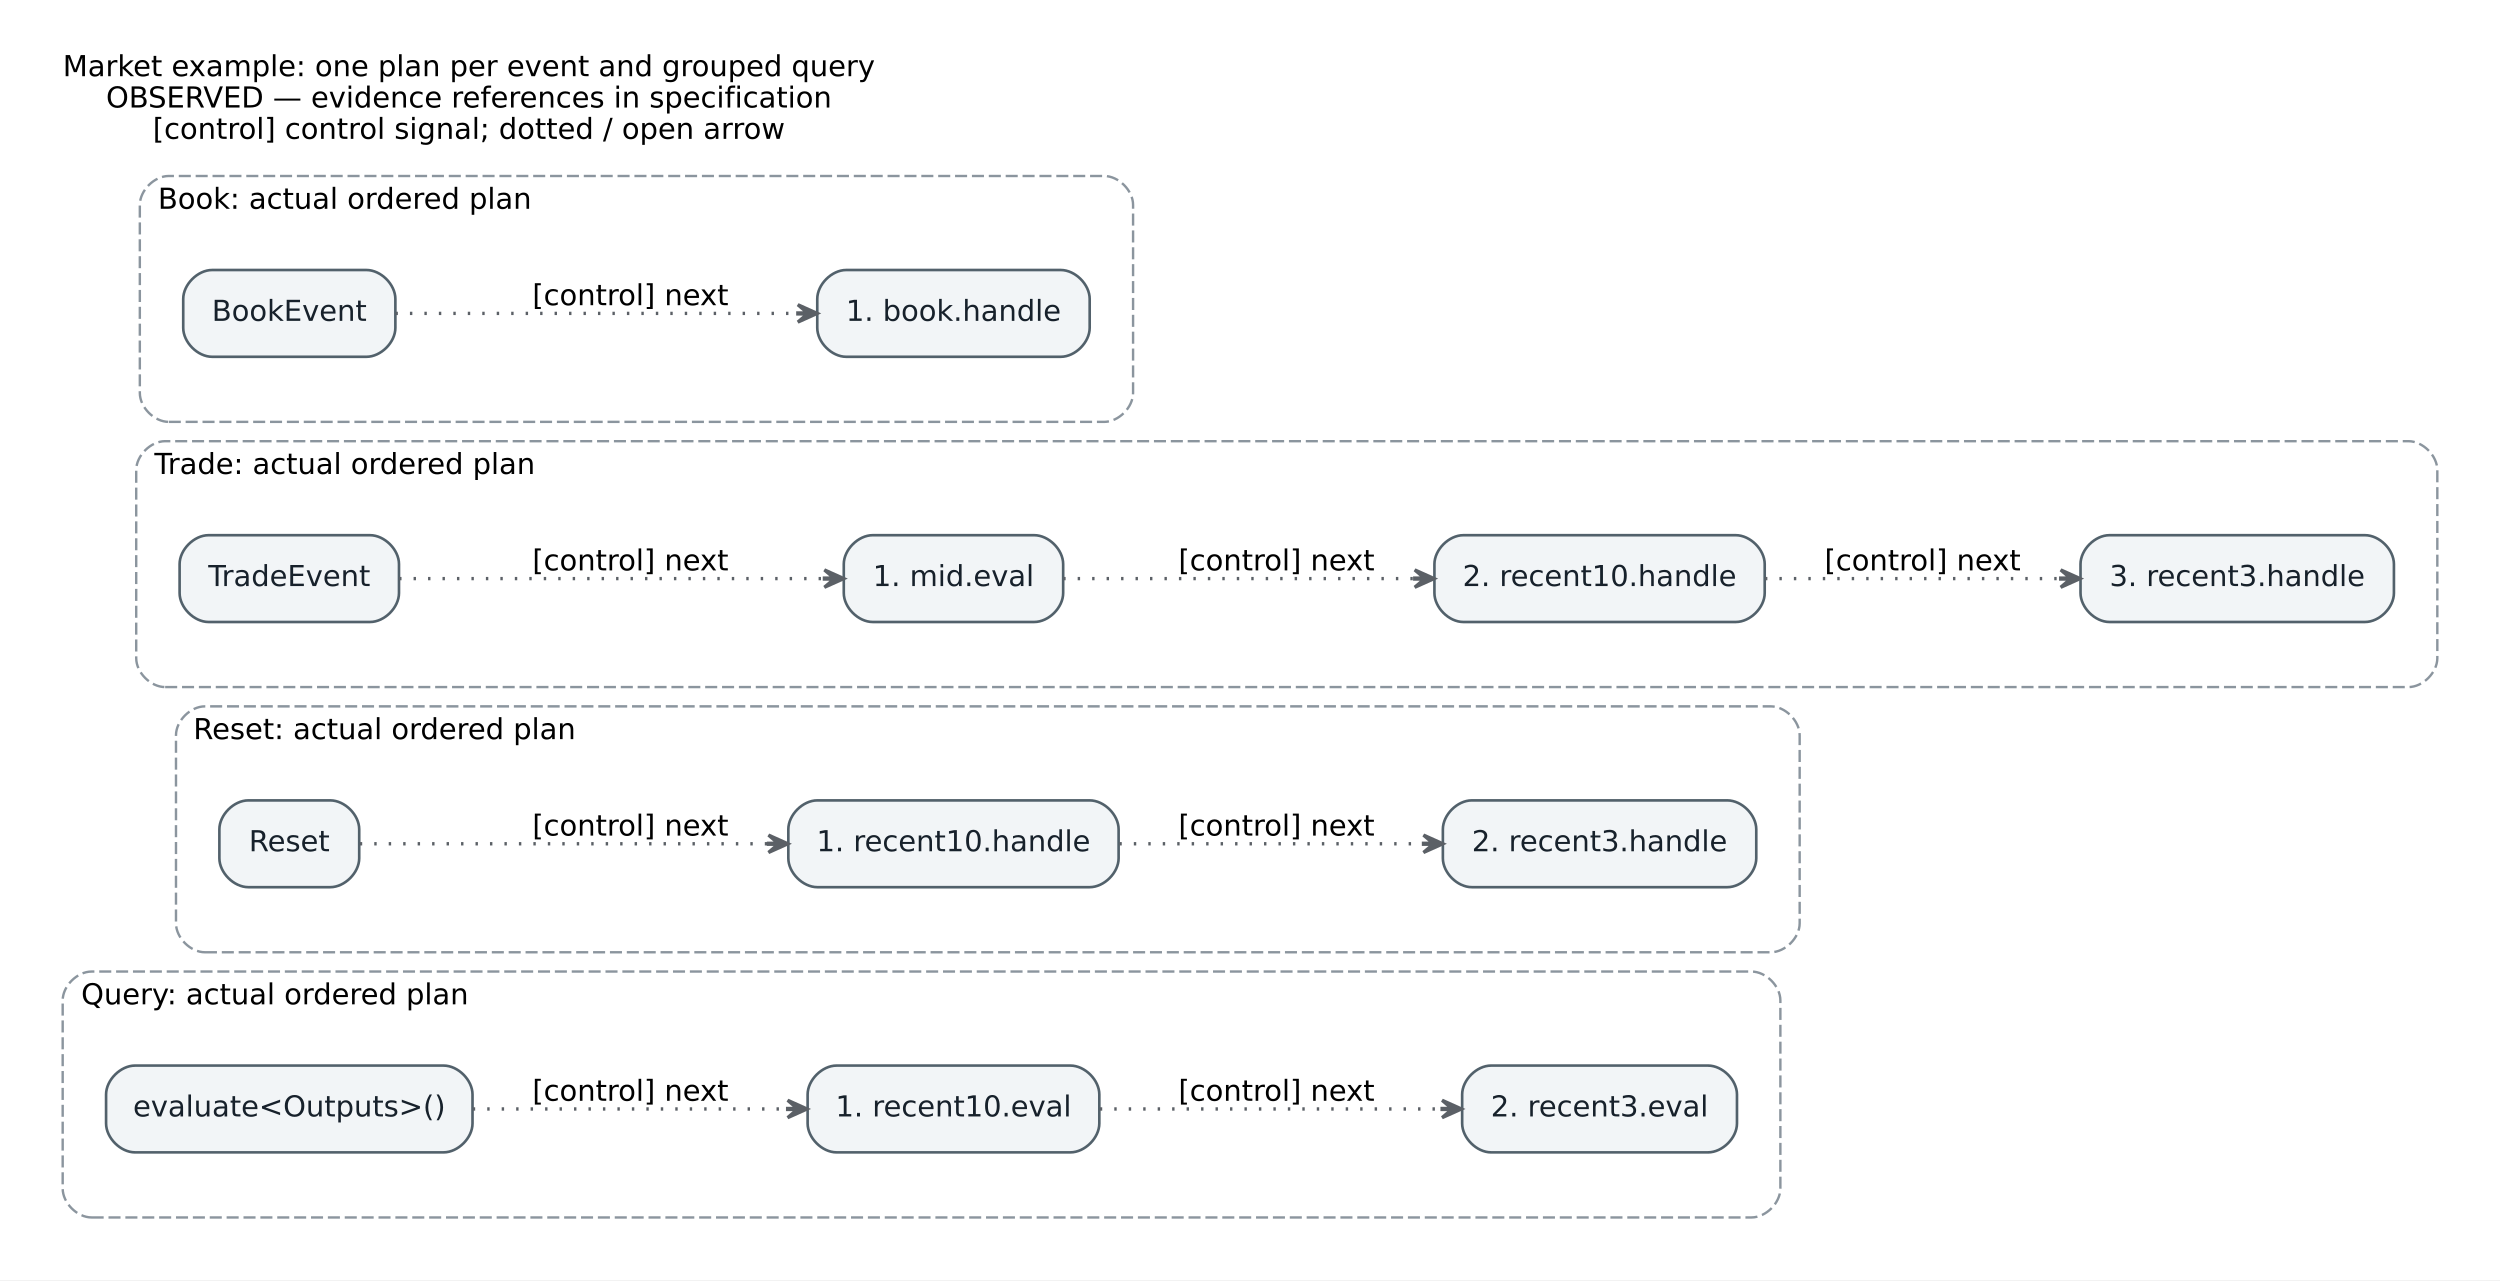
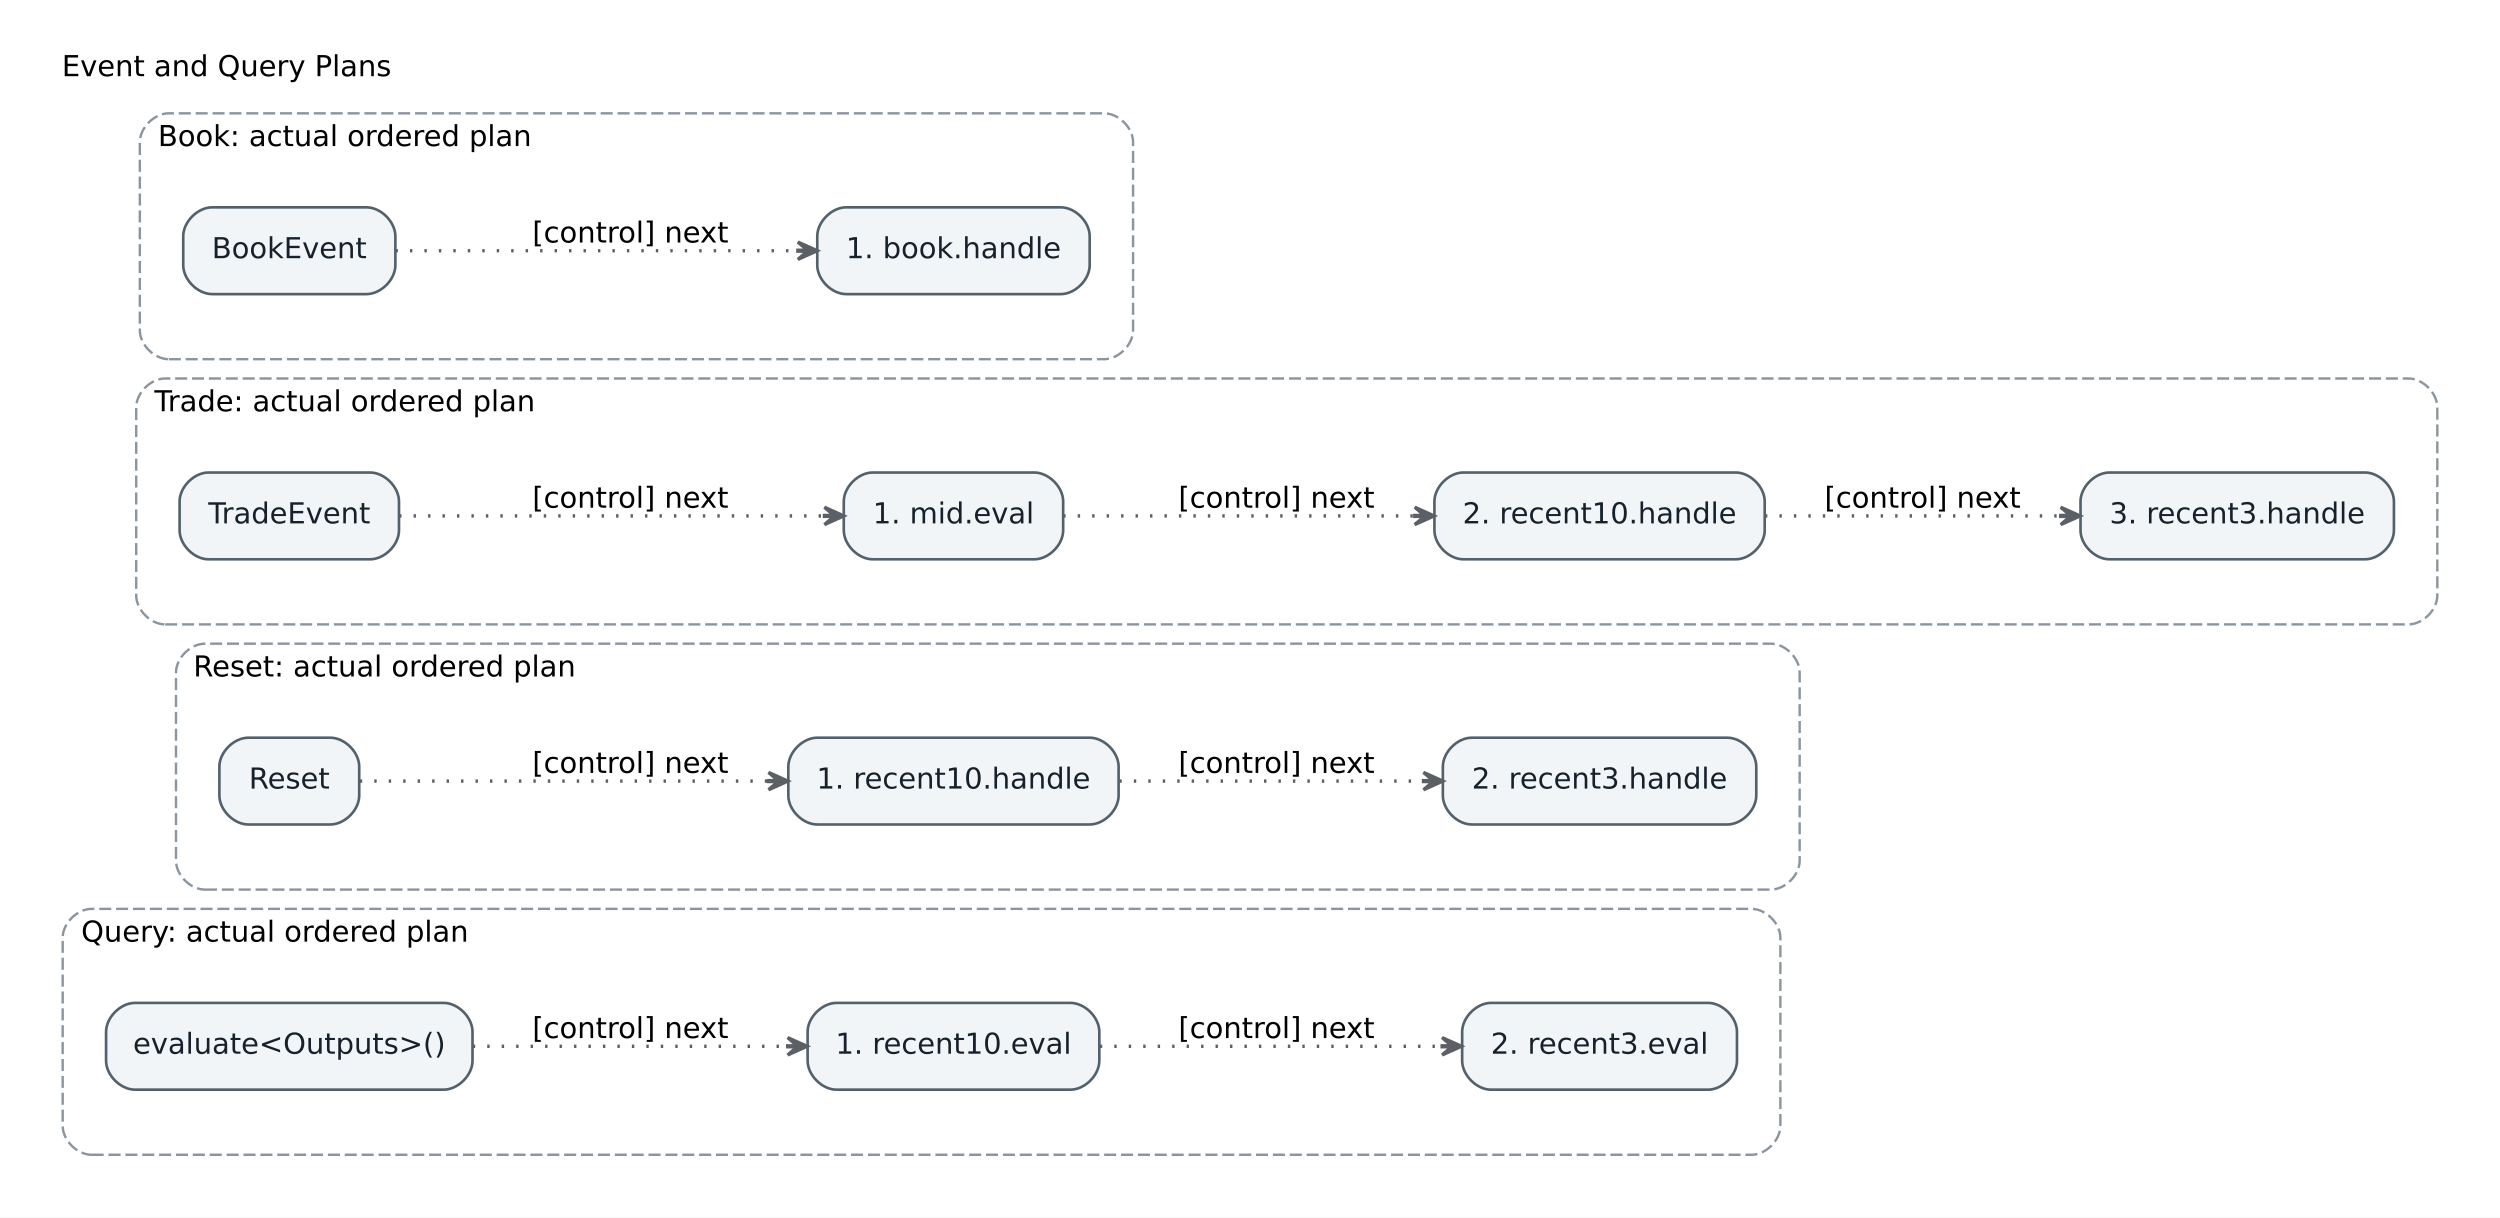
- <svg xmlns="http://www.w3.org/2000/svg" width="1037pt" height="531pt" viewBox="0.00 0.00 1037.00 531.00">
-   <g id="graph0" class="graph" transform="scale(1 1) rotate(0) translate(18 513)">
-     <polygon fill="white" stroke="transparent" points="-18,18 -18,-513 1019,-513 1019,18 -18,18" />
-     <text text-anchor="middle" x="176.5" y="-481.4" font-family="DejaVu Sans" font-size="12.00">Market example: one plan per event and grouped query</text>
-     <text text-anchor="middle" x="176.5" y="-468.4" font-family="DejaVu Sans" font-size="12.00">OBSERVED — evidence references in specification</text>
-     <text text-anchor="middle" x="176.5" y="-455.4" font-family="DejaVu Sans" font-size="12.00">[control] control signal; dotted / open arrow</text>
+ <svg xmlns="http://www.w3.org/2000/svg" width="1037pt" height="505pt" viewBox="0.00 0.00 1037.00 505.00">
+   <g id="graph0" class="graph" transform="scale(1 1) rotate(0) translate(18 487)">
+     <polygon fill="white" stroke="transparent" points="-18,18 -18,-487 1019,-487 1019,18 -18,18" />
+     <text text-anchor="middle" x="76" y="-455.4" font-family="DejaVu Sans" font-size="12.00">Event and Query Plans</text>
    <g id="clust1" class="cluster">
      <path fill="white" stroke="#8b959e" stroke-dasharray="5,2" d="M20,-8C20,-8 708.5,-8 708.5,-8 714.5,-8 720.5,-14 720.5,-20 720.5,-20 720.5,-98 720.5,-98 720.5,-104 714.5,-110 708.5,-110 708.5,-110 20,-110 20,-110 14,-110 8,-104 8,-98 8,-98 8,-20 8,-20 8,-14 14,-8 20,-8" />
      <text text-anchor="middle" x="96" y="-96.4" font-family="DejaVu Sans" font-size="12.00">Query: actual ordered plan</text>
    </g>
    <g id="clust2" class="cluster">
      <path fill="white" stroke="#8b959e" stroke-dasharray="5,2" d="M67,-118C67,-118 716.5,-118 716.5,-118 722.5,-118 728.5,-124 728.5,-130 728.5,-130 728.5,-208 728.5,-208 728.5,-214 722.5,-220 716.5,-220 716.5,-220 67,-220 67,-220 61,-220 55,-214 55,-208 55,-208 55,-130 55,-130 55,-124 61,-118 67,-118" />
      <text text-anchor="middle" x="141.5" y="-206.4" font-family="DejaVu Sans" font-size="12.00">Reset: actual ordered plan</text>
    </g>
    <g id="clust3" class="cluster">
      <path fill="white" stroke="#8b959e" stroke-dasharray="5,2" d="M50.5,-228C50.5,-228 981,-228 981,-228 987,-228 993,-234 993,-240 993,-240 993,-318 993,-318 993,-324 987,-330 981,-330 981,-330 50.5,-330 50.5,-330 44.5,-330 38.5,-324 38.5,-318 38.5,-318 38.5,-240 38.5,-240 38.5,-234 44.5,-228 50.5,-228" />
      <text text-anchor="middle" x="125" y="-316.4" font-family="DejaVu Sans" font-size="12.00">Trade: actual ordered plan</text>
    </g>
    <g id="clust4" class="cluster">
      <path fill="white" stroke="#8b959e" stroke-dasharray="5,2" d="M52,-338C52,-338 440,-338 440,-338 446,-338 452,-344 452,-350 452,-350 452,-428 452,-428 452,-434 446,-440 440,-440 440,-440 52,-440 52,-440 46,-440 40,-434 40,-428 40,-428 40,-350 40,-350 40,-344 46,-338 52,-338" />
      <text text-anchor="middle" x="125" y="-426.4" font-family="DejaVu Sans" font-size="12.00">Book: actual ordered plan</text>
    </g>
    <g id="node-query_request" class="node">
      <path fill="#f2f5f7" stroke="#52616b" stroke-width="1.1" d="M166,-71C166,-71 38,-71 38,-71 32,-71 26,-65 26,-59 26,-59 26,-47 26,-47 26,-41 32,-35 38,-35 38,-35 166,-35 166,-35 172,-35 178,-41 178,-47 178,-47 178,-59 178,-59 178,-65 172,-71 166,-71" />
      <text text-anchor="middle" x="102" y="-49.9" font-family="DejaVu Sans" font-size="12.00" fill="#17212b">evaluate&lt;Outputs&gt;()</text>
    </g>
    <g id="node-query_0" class="node">
      <path fill="#f2f5f7" stroke="#52616b" stroke-width="1.1" d="M426,-71C426,-71 329,-71 329,-71 323,-71 317,-65 317,-59 317,-59 317,-47 317,-47 317,-41 323,-35 329,-35 329,-35 426,-35 426,-35 432,-35 438,-41 438,-47 438,-47 438,-59 438,-59 438,-65 432,-71 426,-71" />
      <text text-anchor="middle" x="377.5" y="-49.9" font-family="DejaVu Sans" font-size="12.00" fill="#17212b">1. recent10.eval</text>
    </g>
    <g id="edge-1" class="edge">
      <path fill="none" stroke="#5b6066" stroke-width="1.4" stroke-dasharray="1,5" d="M178.1,-53C218.84,-53 268.83,-53 308.43,-53" />
      <polygon fill="#5b6066" stroke="#5b6066" stroke-width="1.4" points="316.72,-53 308.72,-56.6 312.72,-53.2 308.72,-53.2 308.72,-53 308.72,-52.8 312.72,-52.8 308.72,-49.4 316.72,-53 316.72,-53" />
      <text text-anchor="middle" x="243.5" y="-56.4" font-family="DejaVu Sans" font-size="12.00">[control] next</text>
    </g>
    <g id="node-query_1" class="node">
      <path fill="#f2f5f7" stroke="#52616b" stroke-width="1.1" d="M690.5,-71C690.5,-71 600.5,-71 600.5,-71 594.5,-71 588.5,-65 588.5,-59 588.5,-59 588.5,-47 588.5,-47 588.5,-41 594.5,-35 600.5,-35 600.5,-35 690.5,-35 690.5,-35 696.5,-35 702.5,-41 702.5,-47 702.5,-47 702.5,-59 702.5,-59 702.5,-65 696.5,-71 690.5,-71" />
      <text text-anchor="middle" x="645.5" y="-49.9" font-family="DejaVu Sans" font-size="12.00" fill="#17212b">2. recent3.eval</text>
    </g>
    <g id="edge-2" class="edge">
      <path fill="none" stroke="#5b6066" stroke-width="1.4" stroke-dasharray="1,5" d="M438.2,-53C480.36,-53 536.81,-53 580.01,-53" />
      <polygon fill="#5b6066" stroke="#5b6066" stroke-width="1.4" points="588.19,-53 580.19,-56.6 584.19,-53.2 580.19,-53.2 580.19,-53 580.19,-52.8 584.19,-52.8 580.19,-49.4 588.19,-53 588.19,-53" />
      <text text-anchor="middle" x="511.5" y="-56.4" font-family="DejaVu Sans" font-size="12.00">[control] next</text>
    </g>
    <g id="node-reset_request" class="node">
      <path fill="#f2f5f7" stroke="#52616b" stroke-width="1.1" d="M119,-181C119,-181 85,-181 85,-181 79,-181 73,-175 73,-169 73,-169 73,-157 73,-157 73,-151 79,-145 85,-145 85,-145 119,-145 119,-145 125,-145 131,-151 131,-157 131,-157 131,-169 131,-169 131,-175 125,-181 119,-181" />
      <text text-anchor="middle" x="102" y="-159.9" font-family="DejaVu Sans" font-size="12.00" fill="#17212b">Reset</text>
    </g>
    <g id="node-reset_0" class="node">
      <path fill="#f2f5f7" stroke="#52616b" stroke-width="1.1" d="M434,-181C434,-181 321,-181 321,-181 315,-181 309,-175 309,-169 309,-169 309,-157 309,-157 309,-151 315,-145 321,-145 321,-145 434,-145 434,-145 440,-145 446,-151 446,-157 446,-157 446,-169 446,-169 446,-175 440,-181 434,-181" />
      <text text-anchor="middle" x="377.5" y="-159.9" font-family="DejaVu Sans" font-size="12.00" fill="#17212b">1. recent10.handle</text>
    </g>
    <g id="edge-3" class="edge">
      <path fill="none" stroke="#5b6066" stroke-width="1.4" stroke-dasharray="1,5" d="M131.24,-163C170.85,-163 244.36,-163 300.61,-163" />
      <polygon fill="#5b6066" stroke="#5b6066" stroke-width="1.4" points="308.78,-163 300.78,-166.6 304.78,-163.2 300.78,-163.2 300.78,-163 300.78,-162.8 304.78,-162.8 300.78,-159.4 308.78,-163 308.78,-163" />
      <text text-anchor="middle" x="243.5" y="-166.4" font-family="DejaVu Sans" font-size="12.00">[control] next</text>
    </g>
    <g id="node-reset_1" class="node">
      <path fill="#f2f5f7" stroke="#52616b" stroke-width="1.1" d="M698.5,-181C698.5,-181 592.5,-181 592.5,-181 586.5,-181 580.5,-175 580.5,-169 580.5,-169 580.5,-157 580.5,-157 580.5,-151 586.5,-145 592.5,-145 592.5,-145 698.5,-145 698.5,-145 704.5,-145 710.5,-151 710.5,-157 710.5,-157 710.5,-169 710.5,-169 710.5,-175 704.5,-181 698.5,-181" />
      <text text-anchor="middle" x="645.5" y="-159.9" font-family="DejaVu Sans" font-size="12.00" fill="#17212b">2. recent3.handle</text>
    </g>
    <g id="edge-4" class="edge">
      <path fill="none" stroke="#5b6066" stroke-width="1.4" stroke-dasharray="1,5" d="M446.31,-163C484.82,-163 533.02,-163 572.25,-163" />
      <polygon fill="#5b6066" stroke="#5b6066" stroke-width="1.4" points="580.47,-163 572.47,-166.6 576.47,-163.2 572.47,-163.2 572.47,-163 572.47,-162.8 576.47,-162.8 572.47,-159.4 580.47,-163 580.47,-163" />
      <text text-anchor="middle" x="511.5" y="-166.4" font-family="DejaVu Sans" font-size="12.00">[control] next</text>
    </g>
    <g id="node-trade_request" class="node">
      <path fill="#f2f5f7" stroke="#52616b" stroke-width="1.1" d="M135.5,-291C135.5,-291 68.5,-291 68.5,-291 62.5,-291 56.5,-285 56.5,-279 56.5,-279 56.5,-267 56.5,-267 56.5,-261 62.5,-255 68.5,-255 68.5,-255 135.5,-255 135.5,-255 141.5,-255 147.5,-261 147.5,-267 147.5,-267 147.5,-279 147.5,-279 147.5,-285 141.5,-291 135.5,-291" />
      <text text-anchor="middle" x="102" y="-269.9" font-family="DejaVu Sans" font-size="12.00" fill="#17212b">TradeEvent</text>
    </g>
    <g id="node-trade_0" class="node">
      <path fill="#f2f5f7" stroke="#52616b" stroke-width="1.1" d="M411,-291C411,-291 344,-291 344,-291 338,-291 332,-285 332,-279 332,-279 332,-267 332,-267 332,-261 338,-255 344,-255 344,-255 411,-255 411,-255 417,-255 423,-261 423,-267 423,-267 423,-279 423,-279 423,-285 417,-291 411,-291" />
      <text text-anchor="middle" x="377.5" y="-269.9" font-family="DejaVu Sans" font-size="12.00" fill="#17212b">1. mid.eval</text>
    </g>
    <g id="edge-5" class="edge">
      <path fill="none" stroke="#5b6066" stroke-width="1.4" stroke-dasharray="1,5" d="M147.55,-273C195.73,-273 272.48,-273 323.67,-273" />
      <polygon fill="#5b6066" stroke="#5b6066" stroke-width="1.4" points="331.97,-273 323.97,-276.6 327.97,-273.2 323.97,-273.2 323.97,-273 323.97,-272.8 327.97,-272.8 323.97,-269.4 331.97,-273 331.97,-273" />
      <text text-anchor="middle" x="243.5" y="-276.4" font-family="DejaVu Sans" font-size="12.00">[control] next</text>
    </g>
    <g id="node-trade_1" class="node">
      <path fill="#f2f5f7" stroke="#52616b" stroke-width="1.1" d="M702,-291C702,-291 589,-291 589,-291 583,-291 577,-285 577,-279 577,-279 577,-267 577,-267 577,-261 583,-255 589,-255 589,-255 702,-255 702,-255 708,-255 714,-261 714,-267 714,-267 714,-279 714,-279 714,-285 708,-291 702,-291" />
      <text text-anchor="middle" x="645.5" y="-269.9" font-family="DejaVu Sans" font-size="12.00" fill="#17212b">2. recent10.handle</text>
    </g>
    <g id="edge-6" class="edge">
      <path fill="none" stroke="#5b6066" stroke-width="1.4" stroke-dasharray="1,5" d="M423.02,-273C462.73,-273 521.69,-273 568.79,-273" />
      <polygon fill="#5b6066" stroke="#5b6066" stroke-width="1.4" points="576.84,-273 568.84,-276.6 572.84,-273.2 568.84,-273.2 568.84,-273 568.84,-272.8 572.84,-272.8 568.84,-269.4 576.84,-273 576.84,-273" />
      <text text-anchor="middle" x="511.5" y="-276.4" font-family="DejaVu Sans" font-size="12.00">[control] next</text>
    </g>
    <g id="node-trade_2" class="node">
      <path fill="#f2f5f7" stroke="#52616b" stroke-width="1.1" d="M963,-291C963,-291 857,-291 857,-291 851,-291 845,-285 845,-279 845,-279 845,-267 845,-267 845,-261 851,-255 857,-255 857,-255 963,-255 963,-255 969,-255 975,-261 975,-267 975,-267 975,-279 975,-279 975,-285 969,-291 963,-291" />
      <text text-anchor="middle" x="910" y="-269.9" font-family="DejaVu Sans" font-size="12.00" fill="#17212b">3. recent3.handle</text>
    </g>
    <g id="edge-7" class="edge">
      <path fill="none" stroke="#5b6066" stroke-width="1.4" stroke-dasharray="1,5" d="M714.1,-273C751.68,-273 798.45,-273 836.75,-273" />
      <polygon fill="#5b6066" stroke="#5b6066" stroke-width="1.4" points="844.79,-273 836.79,-276.6 840.79,-273.2 836.79,-273.2 836.79,-273 836.79,-272.8 840.79,-272.8 836.79,-269.4 844.79,-273 844.79,-273" />
      <text text-anchor="middle" x="779.5" y="-276.4" font-family="DejaVu Sans" font-size="12.00">[control] next</text>
    </g>
    <g id="node-book_request" class="node">
      <path fill="#f2f5f7" stroke="#52616b" stroke-width="1.1" d="M134,-401C134,-401 70,-401 70,-401 64,-401 58,-395 58,-389 58,-389 58,-377 58,-377 58,-371 64,-365 70,-365 70,-365 134,-365 134,-365 140,-365 146,-371 146,-377 146,-377 146,-389 146,-389 146,-395 140,-401 134,-401" />
      <text text-anchor="middle" x="102" y="-379.9" font-family="DejaVu Sans" font-size="12.00" fill="#17212b">BookEvent</text>
    </g>
    <g id="node-book_0" class="node">
      <path fill="#f2f5f7" stroke="#52616b" stroke-width="1.1" d="M422,-401C422,-401 333,-401 333,-401 327,-401 321,-395 321,-389 321,-389 321,-377 321,-377 321,-371 327,-365 333,-365 333,-365 422,-365 422,-365 428,-365 434,-371 434,-377 434,-377 434,-389 434,-389 434,-395 428,-401 422,-401" />
      <text text-anchor="middle" x="377.5" y="-379.9" font-family="DejaVu Sans" font-size="12.00" fill="#17212b">1. book.handle</text>
    </g>
    <g id="edge-8" class="edge">
      <path fill="none" stroke="#5b6066" stroke-width="1.4" stroke-dasharray="1,5" d="M146.04,-383C190.87,-383 261.61,-383 312.89,-383" />
      <polygon fill="#5b6066" stroke="#5b6066" stroke-width="1.4" points="320.95,-383 312.95,-386.6 316.95,-383.2 312.95,-383.2 312.95,-383 312.95,-382.8 316.95,-382.8 312.95,-379.4 320.95,-383 320.95,-383" />
      <text text-anchor="middle" x="243.5" y="-386.4" font-family="DejaVu Sans" font-size="12.00">[control] next</text>
    </g>
  </g>
</svg>
